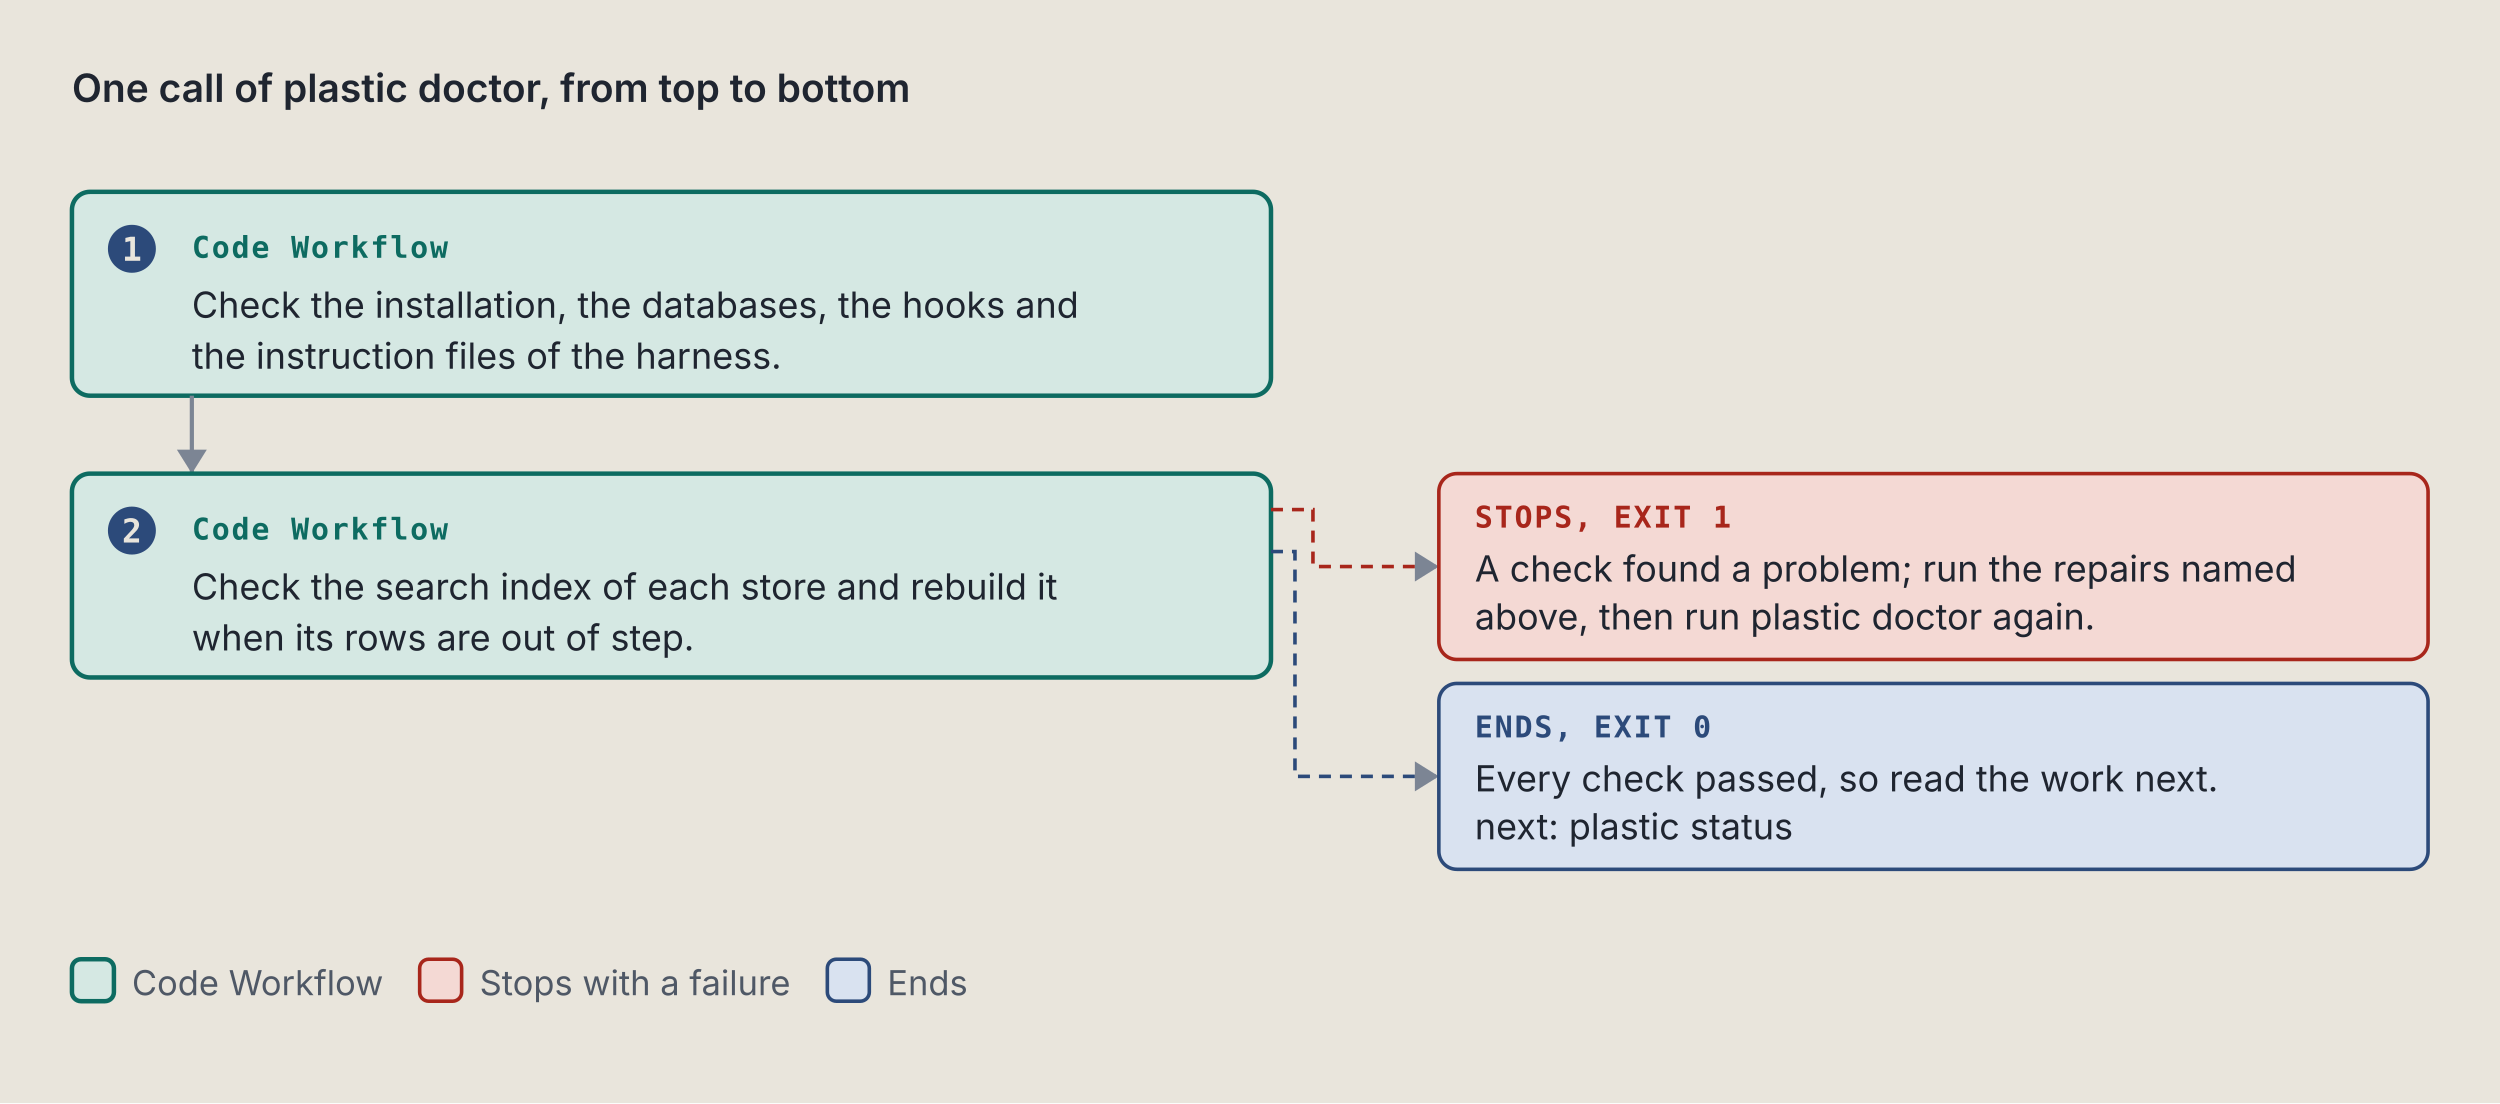
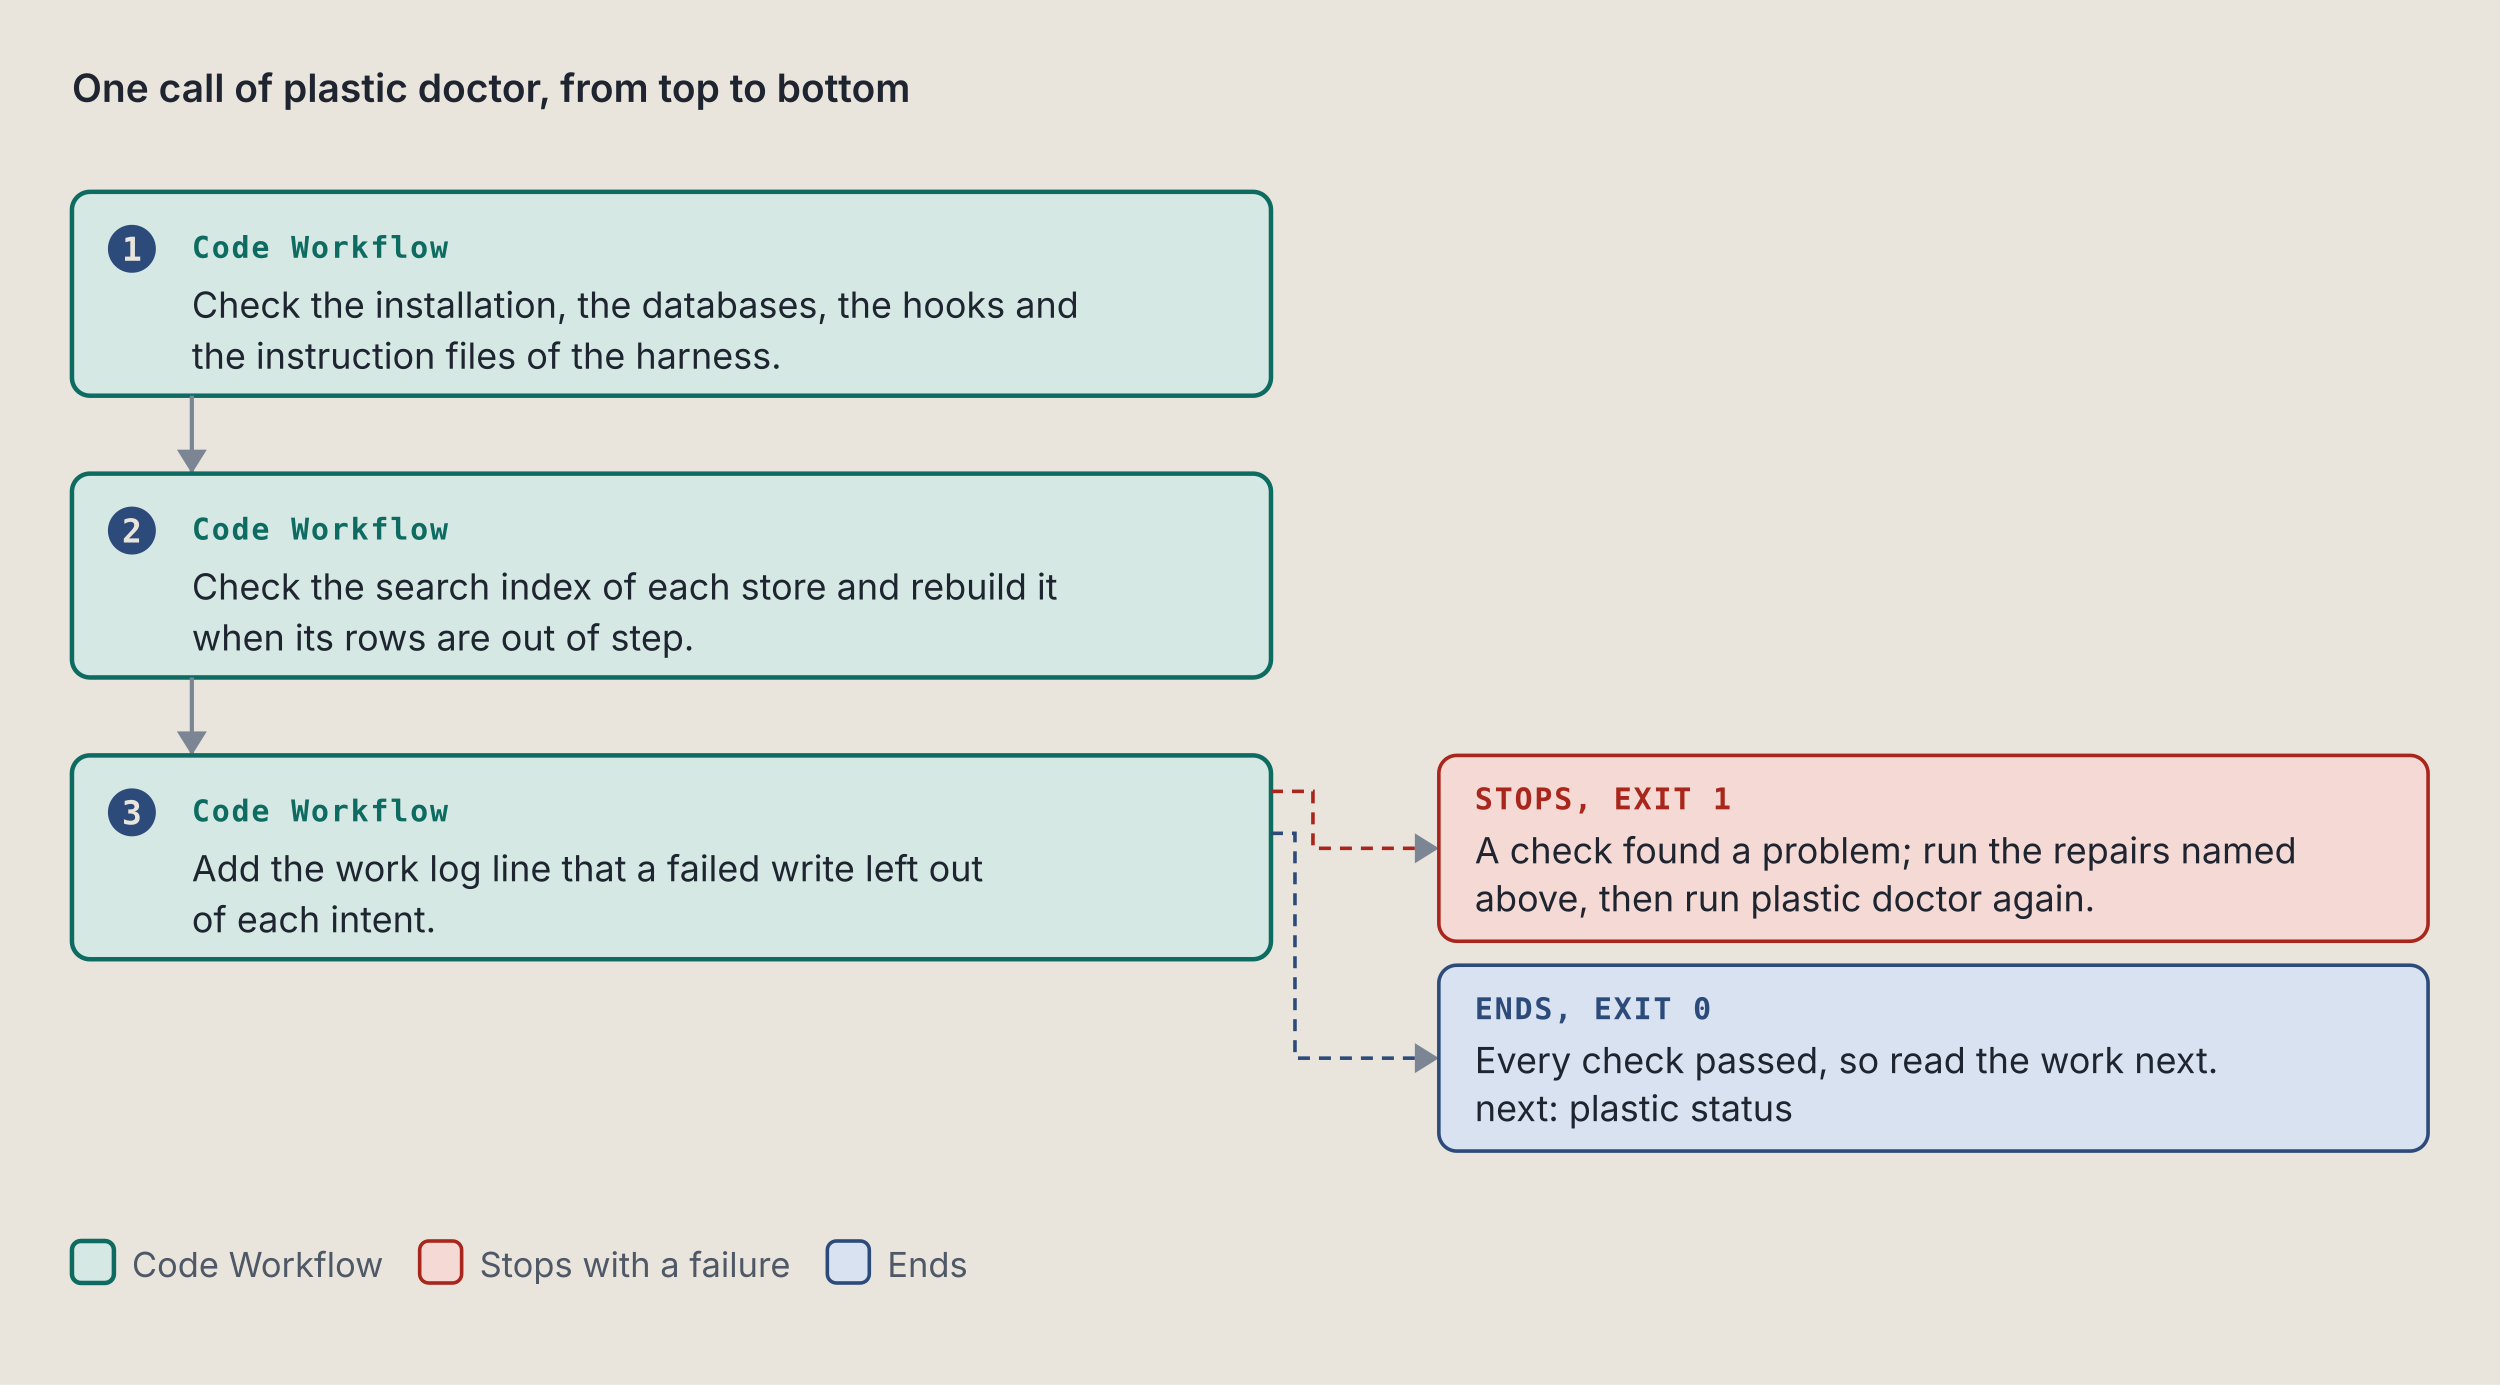
- <svg xmlns="http://www.w3.org/2000/svg" viewBox="0 0 834 368" width="834" height="368" role="img" xml:space="preserve">
+ <svg xmlns="http://www.w3.org/2000/svg" viewBox="0 0 834 462" width="834" height="462" role="img" xml:space="preserve">
  <style>.ground { fill: #e9e5dc; }
.card { fill: #f4f1ea; stroke: #7c8594; stroke-width: 1; }
.lane-code { fill: #d5e8e3; stroke: #0d6b61; stroke-width: 1.5; }
.lane-agent { fill: #f1e2c7; stroke: #9a5508; stroke-width: 1.5; }
.stop-refusal { fill: #e4dcf5; stroke: #5b35b0; stroke-width: 1.2; }
.stop-failure { fill: #f4d9d4; stroke: #a8261b; stroke-width: 1.2; }
.end { fill: #d9e2f0; stroke: #2c4a7a; stroke-width: 1.2; }
.stop-end { fill: #d9e2f0; stroke: #2c4a7a; stroke-width: 1.2; }
.stop-handoff { fill: #f1e2c7; stroke: #9a5508; stroke-width: 1.2; stroke-dasharray: 5 3; }
.wire-handoff { fill: none; stroke: #9a5508; stroke-width: 1.2; stroke-dasharray: 4 3; }
.wire-end { fill: none; stroke: #2c4a7a; stroke-width: 1.2; stroke-dasharray: 4 3; }
.tag-handoff { fill: #9a5508; }
.k { fill: #4f5866; font: 11.5px "IBM Plex Sans", system-ui, -apple-system, "Segoe UI", sans-serif; }
.way { fill: #1f2530; font: italic 12.5px "IBM Plex Sans", system-ui, -apple-system, "Segoe UI", sans-serif; }
.wire { fill: none; stroke: #7c8594; stroke-width: 1.4; }
.wire-read { fill: none; stroke: #7c8594; stroke-width: 1.4; stroke-dasharray: 5 3; }
.wire-refusal { fill: none; stroke: #5b35b0; stroke-width: 1.2; stroke-dasharray: 4 3; }
.wire-failure { fill: none; stroke: #a8261b; stroke-width: 1.2; stroke-dasharray: 4 3; }
.head { fill: #7c8594; }
.t { fill: #1f2530; font: 12px "IBM Plex Sans", system-ui, -apple-system, "Segoe UI", sans-serif; }
.tb { fill: #1f2530; font: 600 13px "IBM Plex Sans", system-ui, -apple-system, "Segoe UI", sans-serif; }
.tm { fill: #1f2530; font: 11.5px "IBM Plex Mono", ui-monospace, Menlo, Consolas, monospace; }
.tag { font: 600 10px "IBM Plex Mono", ui-monospace, Menlo, Consolas, monospace; letter-spacing: .06em; }
.tag-code { fill: #0d6b61; } .tag-agent { fill: #9a5508; } .tag-refusal { fill: #5b35b0; }
.tag-failure { fill: #a8261b; } .tag-end { fill: #2c4a7a; } .tag-muted { fill: #4f5866; }
.tm.tag-muted { font-size: 10.5px; }
.db { fill: #d9e2f0; stroke: #2c4a7a; stroke-width: 1.2; }
.codebox { fill: #f4f1ea; stroke: #7c8594; stroke-width: 1; }
.cx { fill: #1f2530; font: 12px "IBM Plex Mono", ui-monospace, Menlo, Consolas, monospace; white-space: pre; }
.cx-n { fill: #4f5866; font: 11px "IBM Plex Mono", ui-monospace, Menlo, Consolas, monospace; }
.cx-k { fill: #5b35b0; } .cx-s { fill: #9a5508; } .cx-y { fill: #0d6b61; }
.cx-w { fill: #2c4a7a; font-weight: 600; } .cx-t { fill: #a8261b; } .cx-c { fill: #4f5866; font-style: italic; }
.badge { fill: #2c4a7a; } .badge-t { fill: #e9e5dc; font: 600 11px "IBM Plex Mono", ui-monospace, Menlo, Consolas, monospace; }
.bracket { fill: none; stroke: #2c4a7a; stroke-width: 1.4; }
.term { fill: #16191e; stroke: #7c8594; stroke-width: 1; }
.term-t { fill: #e6e2d8; font: 12px "IBM Plex Mono", ui-monospace, Menlo, Consolas, monospace; }
.term-p { fill: #8fd18f; font: 12px "IBM Plex Mono", ui-monospace, Menlo, Consolas, monospace; }
.term-m { fill: #a3abb6; font: 12px "IBM Plex Mono", ui-monospace, Menlo, Consolas, monospace; }
.big { font: 700 36px "IBM Plex Mono", ui-monospace, Menlo, Consolas, monospace; }

@media (prefers-color-scheme: dark) {
.ground { fill: #171a1f; }
.card { fill: #20242b; stroke: #8a93a2; stroke-width: 1; }
.lane-code { fill: #173a36; stroke: #5cc4b4; stroke-width: 1.5; }
.lane-agent { fill: #3d2e17; stroke: #e5a95a; stroke-width: 1.5; }
.stop-refusal { fill: #2d2445; stroke: #b59cf2; stroke-width: 1.2; }
.stop-failure { fill: #45211e; stroke: #f2958a; stroke-width: 1.2; }
.end { fill: #1f2c42; stroke: #97b6e8; stroke-width: 1.2; }
.stop-end { fill: #1f2c42; stroke: #97b6e8; stroke-width: 1.2; }
.stop-handoff { fill: #3d2e17; stroke: #e5a95a; stroke-width: 1.2; stroke-dasharray: 5 3; }
.wire-handoff { fill: none; stroke: #e5a95a; stroke-width: 1.2; stroke-dasharray: 4 3; }
.wire-end { fill: none; stroke: #97b6e8; stroke-width: 1.2; stroke-dasharray: 4 3; }
.tag-handoff { fill: #e5a95a; }
.k { fill: #b3b9c3; font: 11.5px "IBM Plex Sans", system-ui, -apple-system, "Segoe UI", sans-serif; }
.way { fill: #e8e4da; font: italic 12.5px "IBM Plex Sans", system-ui, -apple-system, "Segoe UI", sans-serif; }
.wire { fill: none; stroke: #8a93a2; stroke-width: 1.4; }
.wire-read { fill: none; stroke: #8a93a2; stroke-width: 1.4; stroke-dasharray: 5 3; }
.wire-refusal { fill: none; stroke: #b59cf2; stroke-width: 1.2; stroke-dasharray: 4 3; }
.wire-failure { fill: none; stroke: #f2958a; stroke-width: 1.2; stroke-dasharray: 4 3; }
.head { fill: #8a93a2; }
.t { fill: #e8e4da; font: 12px "IBM Plex Sans", system-ui, -apple-system, "Segoe UI", sans-serif; }
.tb { fill: #e8e4da; font: 600 13px "IBM Plex Sans", system-ui, -apple-system, "Segoe UI", sans-serif; }
.tm { fill: #e8e4da; font: 11.5px "IBM Plex Mono", ui-monospace, Menlo, Consolas, monospace; }
.tag { font: 600 10px "IBM Plex Mono", ui-monospace, Menlo, Consolas, monospace; letter-spacing: .06em; }
.tag-code { fill: #5cc4b4; } .tag-agent { fill: #e5a95a; } .tag-refusal { fill: #b59cf2; }
.tag-failure { fill: #f2958a; } .tag-end { fill: #97b6e8; } .tag-muted { fill: #b3b9c3; }
.tm.tag-muted { font-size: 10.5px; }
.db { fill: #1f2c42; stroke: #97b6e8; stroke-width: 1.2; }
.codebox { fill: #20242b; stroke: #8a93a2; stroke-width: 1; }
.cx { fill: #e8e4da; font: 12px "IBM Plex Mono", ui-monospace, Menlo, Consolas, monospace; white-space: pre; }
.cx-n { fill: #b3b9c3; font: 11px "IBM Plex Mono", ui-monospace, Menlo, Consolas, monospace; }
.cx-k { fill: #b59cf2; } .cx-s { fill: #e5a95a; } .cx-y { fill: #5cc4b4; }
.cx-w { fill: #97b6e8; font-weight: 600; } .cx-t { fill: #f2958a; } .cx-c { fill: #b3b9c3; font-style: italic; }
.badge { fill: #97b6e8; } .badge-t { fill: #171a1f; font: 600 11px "IBM Plex Mono", ui-monospace, Menlo, Consolas, monospace; }
.bracket { fill: none; stroke: #97b6e8; stroke-width: 1.4; }
.term { fill: #16191e; stroke: #8a93a2; stroke-width: 1; }
.term-t { fill: #e6e2d8; font: 12px "IBM Plex Mono", ui-monospace, Menlo, Consolas, monospace; }
.term-p { fill: #8fd18f; font: 12px "IBM Plex Mono", ui-monospace, Menlo, Consolas, monospace; }
.term-m { fill: #a3abb6; font: 12px "IBM Plex Mono", ui-monospace, Menlo, Consolas, monospace; }
.big { font: 700 36px "IBM Plex Mono", ui-monospace, Menlo, Consolas, monospace; }
}</style>
  <rect width="100%" height="100%" class="ground" />
  <text x="24" y="34" class="tb" text-anchor="start">One call of plastic doctor, from top to bottom</text>
  <rect x="24" y="64" width="400" height="68" rx="6" class="lane-code" />
  <circle cx="44" cy="83" r="8" class="badge" />
  <text x="44" y="87" class="badge-t" text-anchor="middle">1</text>
  <text x="64" y="86" class="tag tag-code" text-anchor="start">Code Workflow</text>
  <text x="64" y="106" class="t" text-anchor="start">Check the installation, the databases, the hooks and</text>
  <text x="64" y="123" class="t" text-anchor="start">the instruction files of the harness.</text>
  <path d="M 64 132 L 64 158" class="wire" />
  <path d="M 59 150 L 64 158 L 69 150 Z" class="head" />
  <rect x="24" y="158" width="400" height="68" rx="6" class="lane-code" />
  <circle cx="44" cy="177" r="8" class="badge" />
  <text x="44" y="181" class="badge-t" text-anchor="middle">2</text>
  <text x="64" y="180" class="tag tag-code" text-anchor="start">Code Workflow</text>
  <text x="64" y="200" class="t" text-anchor="start">Check the search index of each store and rebuild it</text>
  <text x="64" y="217" class="t" text-anchor="start">when its rows are out of step.</text>
-   <path d="M 424 170 L 438 170 L 438 189 L 480 189" class="wire-failure" />
-   <path d="M 472 184 L 480 189 L 472 194 Z" class="head" />
-   <rect x="480" y="158" width="330" height="62" rx="6" class="stop-failure" />
-   <text x="492" y="176" class="tag tag-failure" text-anchor="start">STOPS, EXIT 1</text>
-   <text x="492" y="194" class="t" text-anchor="start">A check found a problem; run the repairs named</text>
-   <text x="492" y="210" class="t" text-anchor="start">above, then run plastic doctor again.</text>
-   <path d="M 424 184 L 432 184 L 432 259 L 480 259" class="wire-end" />
-   <path d="M 472 254 L 480 259 L 472 264 Z" class="head" />
-   <rect x="480" y="228" width="330" height="62" rx="6" class="stop-end" />
-   <text x="492" y="246" class="tag tag-end" text-anchor="start">ENDS, EXIT 0</text>
-   <text x="492" y="264" class="t" text-anchor="start">Every check passed, so read the work next.</text>
-   <text x="492" y="280" class="t" text-anchor="start">next: plastic status</text>
-   <rect x="24" y="320" width="14" height="14" rx="3" class="lane-code" />
-   <text x="44" y="332" class="k" text-anchor="start">Code Workflow</text>
-   <rect x="140" y="320" width="14" height="14" rx="3" class="stop-failure" />
-   <text x="160" y="332" class="k" text-anchor="start">Stops with a failure</text>
-   <rect x="276" y="320" width="14" height="14" rx="3" class="stop-end" />
-   <text x="296" y="332" class="k" text-anchor="start">Ends</text>
+   <path d="M 64 226 L 64 252" class="wire" />
+   <path d="M 59 244 L 64 252 L 69 244 Z" class="head" />
+   <rect x="24" y="252" width="400" height="68" rx="6" class="lane-code" />
+   <circle cx="44" cy="271" r="8" class="badge" />
+   <text x="44" y="275" class="badge-t" text-anchor="middle">3</text>
+   <text x="64" y="274" class="tag tag-code" text-anchor="start">Code Workflow</text>
+   <text x="64" y="294" class="t" text-anchor="start">Add the work log line that a failed write left out</text>
+   <text x="64" y="311" class="t" text-anchor="start">of each intent.</text>
+   <path d="M 424 264 L 438 264 L 438 283 L 480 283" class="wire-failure" />
+   <path d="M 472 278 L 480 283 L 472 288 Z" class="head" />
+   <rect x="480" y="252" width="330" height="62" rx="6" class="stop-failure" />
+   <text x="492" y="270" class="tag tag-failure" text-anchor="start">STOPS, EXIT 1</text>
+   <text x="492" y="288" class="t" text-anchor="start">A check found a problem; run the repairs named</text>
+   <text x="492" y="304" class="t" text-anchor="start">above, then run plastic doctor again.</text>
+   <path d="M 424 278 L 432 278 L 432 353 L 480 353" class="wire-end" />
+   <path d="M 472 348 L 480 353 L 472 358 Z" class="head" />
+   <rect x="480" y="322" width="330" height="62" rx="6" class="stop-end" />
+   <text x="492" y="340" class="tag tag-end" text-anchor="start">ENDS, EXIT 0</text>
+   <text x="492" y="358" class="t" text-anchor="start">Every check passed, so read the work next.</text>
+   <text x="492" y="374" class="t" text-anchor="start">next: plastic status</text>
+   <rect x="24" y="414" width="14" height="14" rx="3" class="lane-code" />
+   <text x="44" y="426" class="k" text-anchor="start">Code Workflow</text>
+   <rect x="140" y="414" width="14" height="14" rx="3" class="stop-failure" />
+   <text x="160" y="426" class="k" text-anchor="start">Stops with a failure</text>
+   <rect x="276" y="414" width="14" height="14" rx="3" class="stop-end" />
+   <text x="296" y="426" class="k" text-anchor="start">Ends</text>
</svg>
